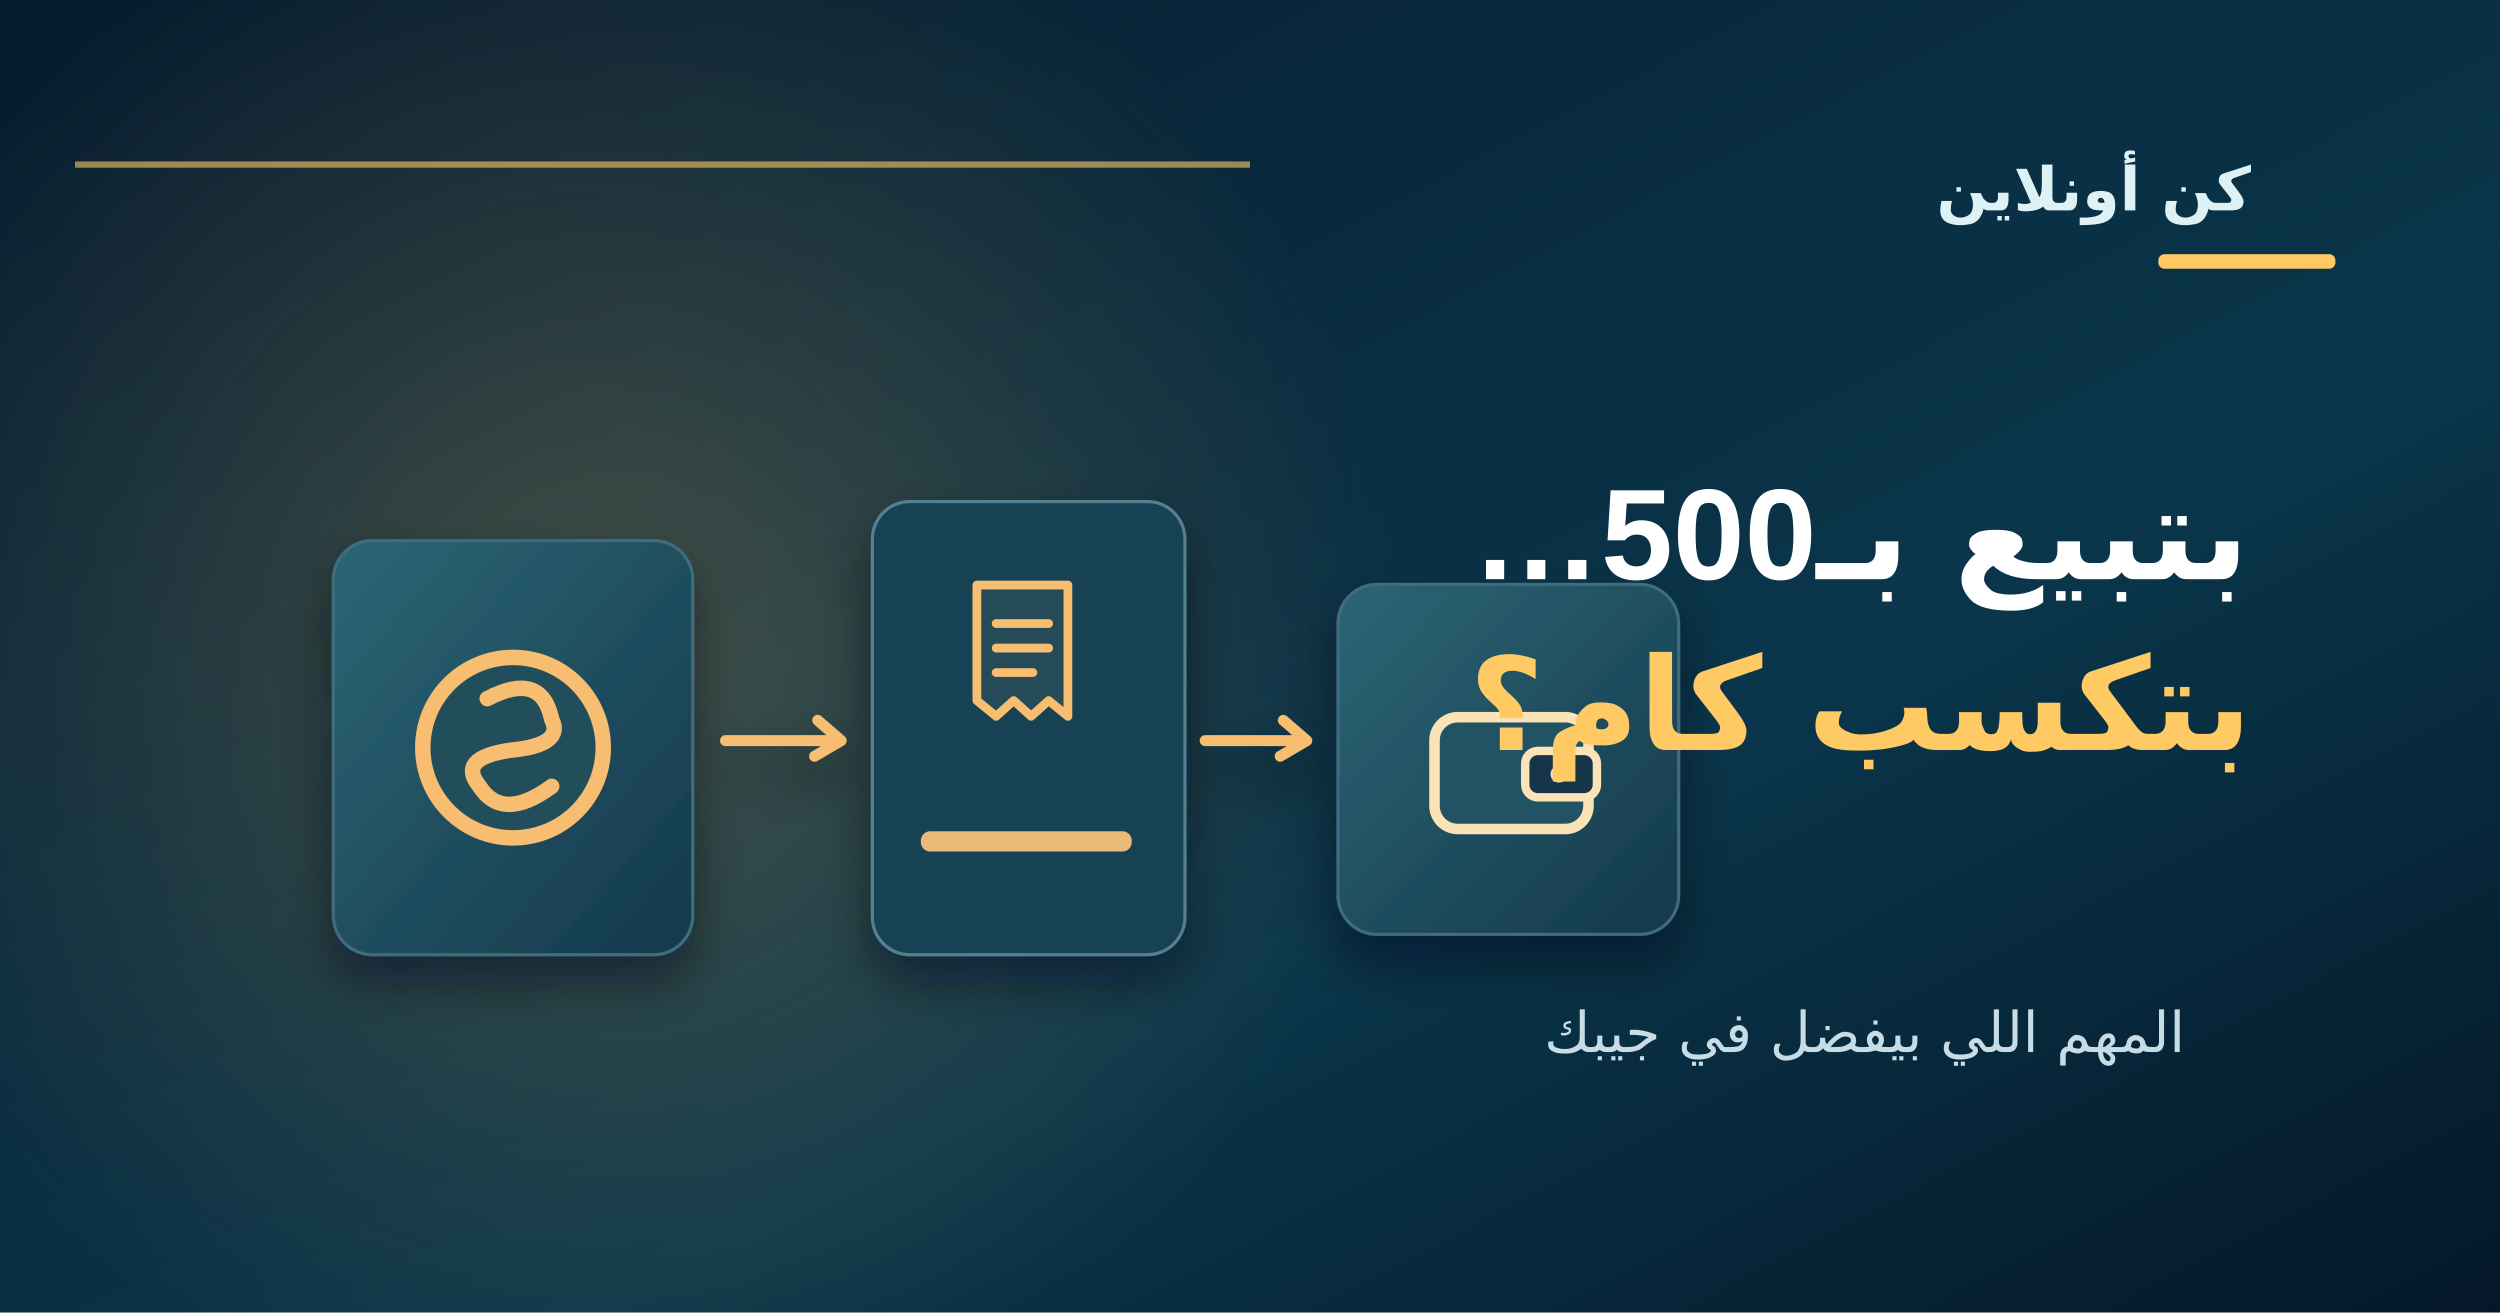
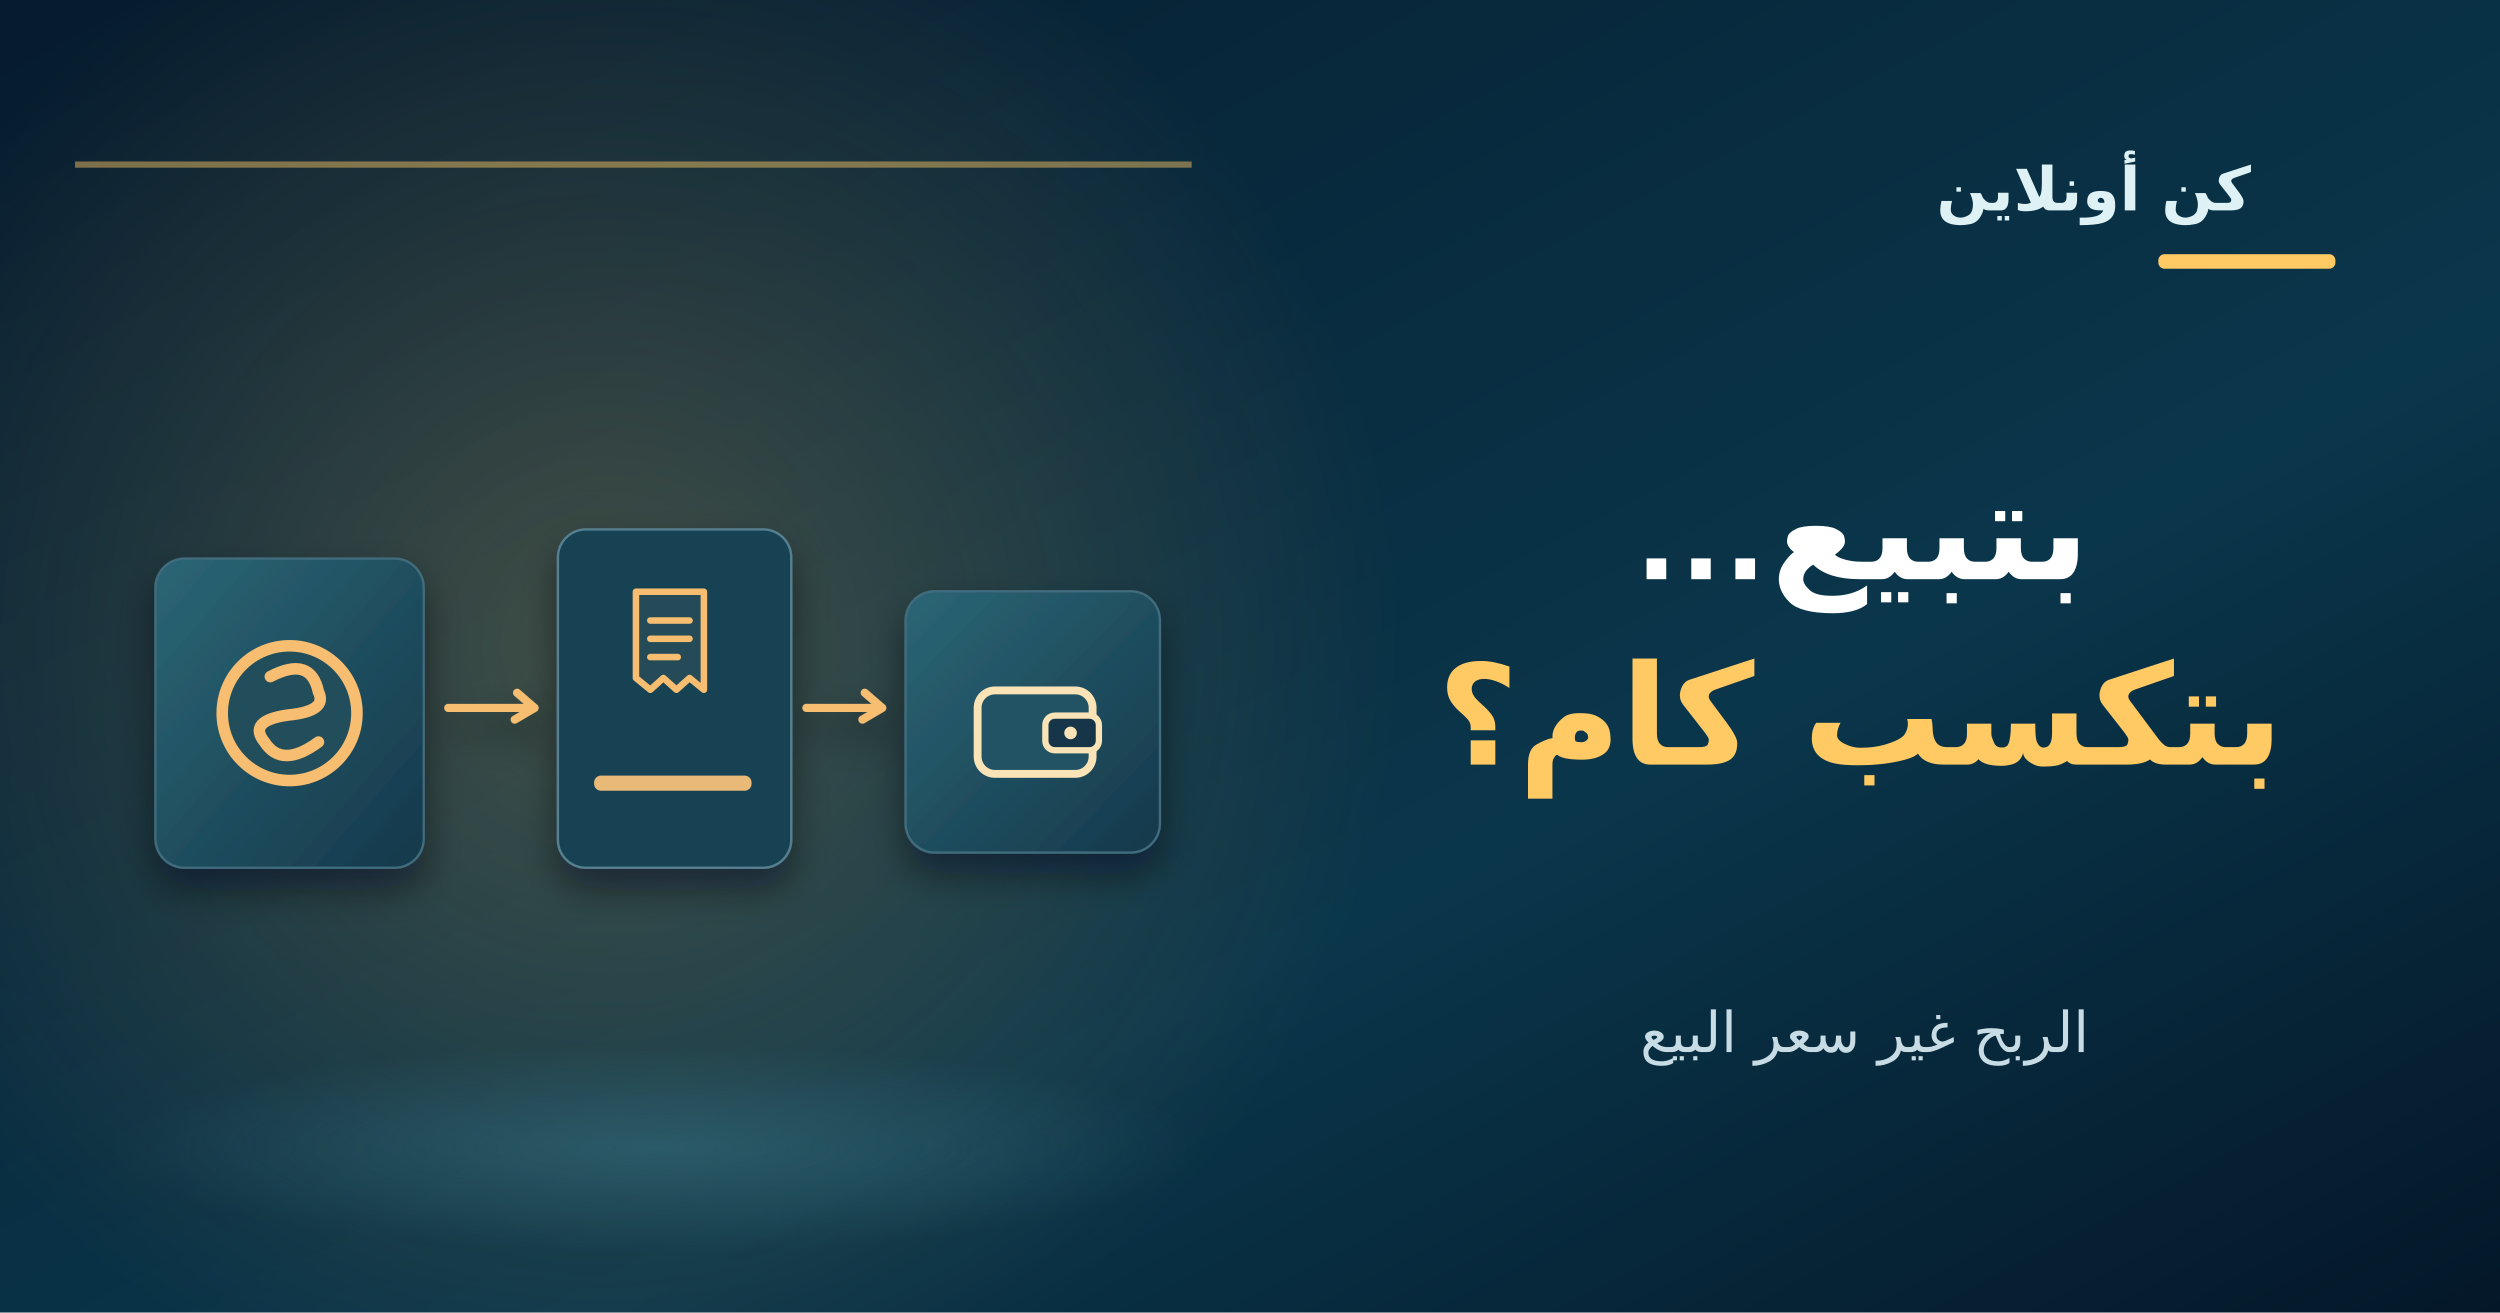
<svg xmlns="http://www.w3.org/2000/svg" width="1200" height="630" viewBox="0 0 1200 630" role="img" aria-labelledby="title desc">
  <defs>
    <linearGradient id="bg" x1="0" y1="0" x2="1" y2="1">
      <stop stop-color="#061b2d" />
      <stop offset=".62" stop-color="#0a364b" />
      <stop offset="1" stop-color="#041728" />
    </linearGradient>
    <radialGradient id="glow">
      <stop stop-color="#ffca64" stop-opacity=".23" />
      <stop offset="1" stop-color="#ffca64" stop-opacity="0" />
    </radialGradient>
    <linearGradient id="glass" x1="0" y1="0" x2="1" y2="1">
      <stop stop-color="#2b6675" />
      <stop offset="1" stop-color="#15384b" />
    </linearGradient>
    <filter id="drop" x="-30%" y="-30%" width="170%" height="170%">
      <feDropShadow dx="0" dy="17" stdDeviation="16" flood-color="#010e19" flood-opacity=".45" />
    </filter>
+     <clipPath id="artStage">
+       <rect x="15" y="105" width="614" height="440" rx="12" />
+     </clipPath>
+     <radialGradient id="floor">
+       <stop stop-color="#3a798d" stop-opacity=".45" />
+       <stop offset="1" stop-color="#3a798d" stop-opacity="0" />
+     </radialGradient>
  </defs>
  <rect width="1200" height="630" fill="url(#bg)" />
  <circle cx="290" cy="310" r="381" fill="url(#glow)" />
-   <path d="M36 79H600" stroke="#ffca64" stroke-width="3" opacity=".6" />
-   <g id="topic-art" filter="url(#drop)" transform="translate(40 108) scale(.75)">
-     <rect x="160" y="202" width="230" height="265" rx="25" fill="url(#glass)" stroke="#416c7d" stroke-width="2" />
-     <g transform="translate(192.5 252) scale(1.65)">
-       <circle cx="50" cy="50" r="35" fill="#244d5a" stroke="#f7bd70" stroke-width="6" />
-       <path d="M40 31Q61 20 65 39Q70 49 49 51Q28 54 37 65Q46 79 65 65" fill="none" stroke="#f7bd70" stroke-width="6" stroke-linecap="round" stroke-linejoin="round" />
+   <ellipse cx="315" cy="551" rx="260" ry="50" fill="url(#floor)" />
+   <path d="M36 79H572" stroke="#ffca64" stroke-width="3" opacity=".46" />
+   <g clip-path="url(#artStage)">
+     <g id="topic-art" filter="url(#drop)" transform="translate(-15 155) scale(.56)">
+       <rect x="160" y="202" width="230" height="265" rx="25" fill="url(#glass)" stroke="#416c7d" stroke-width="2" />
+       <g transform="translate(192.5 252) scale(1.65)">
+         <circle cx="50" cy="50" r="35" fill="#244d5a" stroke="#f7bd70" stroke-width="6" />
+         <path d="M40 31Q61 20 65 39Q70 49 49 51Q28 54 37 65Q46 79 65 65" fill="none" stroke="#f7bd70" stroke-width="6" stroke-linecap="round" stroke-linejoin="round" />
+       </g>
+       <path d="M411 330L485 330M470 317L485 330L468 340" fill="none" stroke="#f7bd70" stroke-width="7" stroke-linecap="round" stroke-linejoin="round" />
+       <rect x="505" y="177" width="200" height="290" rx="24" fill="#184353" stroke="#568091" stroke-width="2" />
+       <g transform="translate(545 217) scale(1.12)">
+         <path d="M24 12H76V87L65 78L55 87L45 78L35 87L24 78Z" fill="#254c58" stroke="#f7bd70" stroke-width="5" stroke-linecap="round" stroke-linejoin="round" />
+         <path d="M35 34H65M35 48H65M35 62H56" fill="none" stroke="#f7bd70" stroke-width="5" stroke-linecap="round" stroke-linejoin="round" />
+       </g>
+       <rect x="536" y="388" width="135" height="13" rx="6" fill="#e8b977" stroke="none" stroke-width="0" />
+       <rect x="803" y="230" width="218" height="224" rx="25" fill="url(#glass)" stroke="#416c7d" stroke-width="2" />
+       <g transform="translate(844.5 274.5) scale(1.35)">
+         <rect x="15" y="30" width="73" height="53" rx="11" fill="#235365" stroke="#fae4b7" stroke-width="5" />
+         <rect x="58" y="46" width="34" height="22" rx="6" fill="#133649" stroke="#fae4b7" stroke-width="4" />
+         <circle cx="74" cy="57" r="4" fill="#fae4b7" stroke="none" stroke-width="0" />
+       </g>
+       <path d="M718 330L783 330M768 317L783 330L766 340" fill="none" stroke="#f7bd70" stroke-width="7" stroke-linecap="round" stroke-linejoin="round" />
    </g>
-     <path d="M411 330L485 330M470 317L485 330L468 340" fill="none" stroke="#f7bd70" stroke-width="7" stroke-linecap="round" stroke-linejoin="round" />
-     <rect x="505" y="177" width="200" height="290" rx="24" fill="#184353" stroke="#568091" stroke-width="2" />
-     <g transform="translate(545 217) scale(1.12)">
-       <path d="M24 12H76V87L65 78L55 87L45 78L35 87L24 78Z" fill="#254c58" stroke="#f7bd70" stroke-width="5" stroke-linecap="round" stroke-linejoin="round" />
-       <path d="M35 34H65M35 48H65M35 62H56" fill="none" stroke="#f7bd70" stroke-width="5" stroke-linecap="round" stroke-linejoin="round" />
-     </g>
-     <rect x="536" y="388" width="135" height="13" rx="6" fill="#e8b977" stroke="none" stroke-width="0" />
-     <rect x="803" y="230" width="218" height="224" rx="25" fill="url(#glass)" stroke="#416c7d" stroke-width="2" />
-     <g transform="translate(844.5 274.5) scale(1.35)">
-       <rect x="15" y="30" width="73" height="53" rx="11" fill="#235365" stroke="#fae4b7" stroke-width="5" />
-       <rect x="58" y="46" width="34" height="22" rx="6" fill="#133649" stroke="#fae4b7" stroke-width="4" />
-       <circle cx="74" cy="57" r="4" fill="#fae4b7" stroke="none" stroke-width="0" />
-     </g>
-     <path d="M718 330L783 330M768 317L783 330L766 340" fill="none" stroke="#f7bd70" stroke-width="7" stroke-linecap="round" stroke-linejoin="round" />
  </g>
  <text x="1005" y="101" direction="rtl" text-anchor="middle" font-family="Cairo,Tajawal,Segoe UI,Arial,sans-serif" font-size="29" font-weight="700" fill="#def2f5">كن أونلاين</text>
  <rect x="1036" y="122" width="85" height="7" rx="3" fill="#ffca64" />
  <g id="hook">
-     <text x="893" y="278" direction="rtl" unicode-bidi="plaintext" text-anchor="middle" font-family="Cairo,Tajawal,Segoe UI,Arial,sans-serif" font-size="62" font-weight="900" fill="#ffffff">بتبيع بـ500…</text>
-     <text x="893" y="360" direction="rtl" unicode-bidi="plaintext" text-anchor="middle" font-family="Cairo,Tajawal,Segoe UI,Arial,sans-serif" font-size="62" font-weight="900" fill="#ffca64">بتكسب كام؟</text>
+     <text x="893" y="278" direction="rtl" unicode-bidi="plaintext" text-anchor="middle" font-family="Cairo,Tajawal,Segoe UI,Arial,sans-serif" font-size="67" font-weight="900" fill="#ffffff">بتبيع…</text>
+     <text x="893" y="367" direction="rtl" unicode-bidi="plaintext" text-anchor="middle" font-family="Cairo,Tajawal,Segoe UI,Arial,sans-serif" font-size="67" font-weight="900" fill="#ffca64">بتكسب كام؟</text>
  </g>
-   <text x="895" y="505" direction="rtl" text-anchor="middle" font-family="Cairo,Tajawal,Segoe UI,Arial,sans-serif" font-size="27" fill="#c8dce5">المهم اللي بيفضل في جيبك</text>
+   <text x="895" y="505" direction="rtl" text-anchor="middle" font-family="Cairo,Tajawal,Segoe UI,Arial,sans-serif" font-size="27" fill="#c8dce5">الربح غير سعر البيع</text>
</svg>
